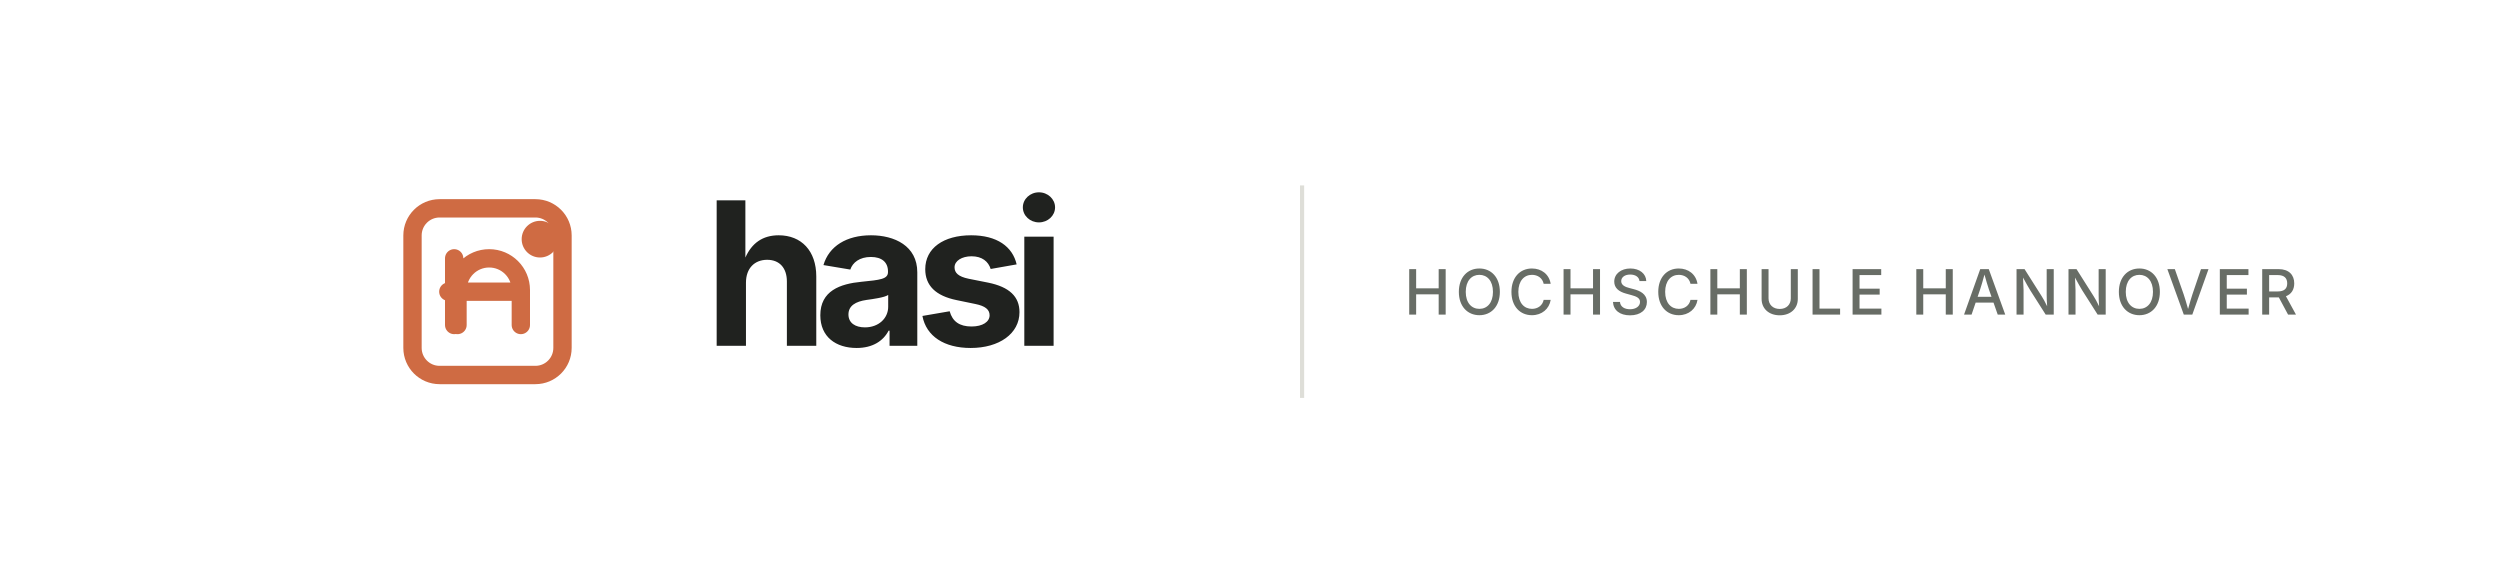
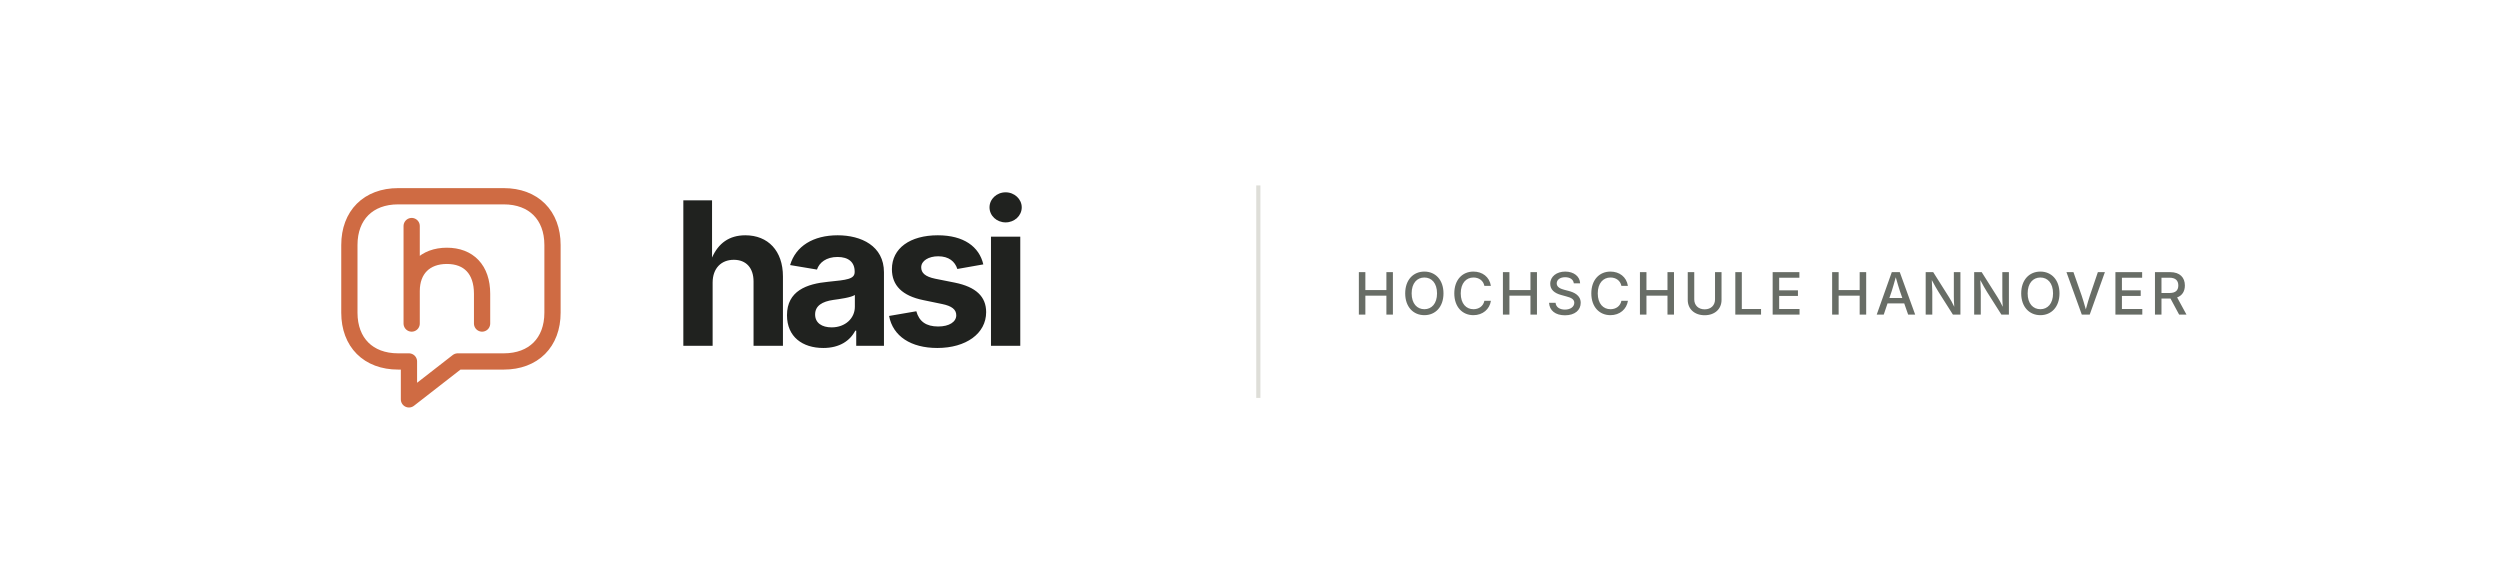
<svg xmlns="http://www.w3.org/2000/svg" width="1200" height="280" viewBox="0 0 1200 280" role="img" aria-labelledby="title desc">
-   <g transform="translate(170 76) scale(4)" fill="none" stroke="#cf6b43" stroke-width="2.2" stroke-linecap="round" stroke-linejoin="round" aria-hidden="true">
-     <path d="M7 9.25A3.25 3.25 0 0 1 10.25 6h11.5A3.25 3.25 0 0 1 25 9.25v13.5A3.25 3.25 0 0 1 21.75 26h-11.5A3.25 3.25 0 0 1 7 22.75V9.25Z" />
-     <path d="M12 20V12m8 8v-4.2a3.8 3.8 0 0 0-7.6 0V20m-1.1-4h8" />
-     <circle cx="22.3" cy="9.7" r="2.2" fill="#cf6b43" stroke="none" />
+   <g transform="translate(156 76) scale(1.3)" fill="none" stroke="#cf6b43" stroke-width="6" stroke-linecap="round" stroke-linejoin="round" aria-hidden="true">
+     <path d="M27 14h39c11 0 18 7 18 18v25c0 11-7 18-18 18H49L31 89V75h-4C16 75 9 68 9 57V32c0-11 7-18 18-18Z" />
+     <path d="M32 61V25m0 24c0-8 5-13 13-13s13 5 13 14v11" />
  </g>
-   <text x="338" y="166" fill="#20221f" font-family="-apple-system, BlinkMacSystemFont, 'SF Pro Display', 'SF Pro Text', 'Segoe UI', sans-serif" font-size="96" font-weight="680" letter-spacing="-0.075em">hasi</text>
-   <path d="M625 89v102" stroke="#deded8" stroke-width="2" />
-   <text x="674" y="151" fill="#686d66" font-family="-apple-system, BlinkMacSystemFont, 'SF Pro Display', 'SF Pro Text', 'Segoe UI', sans-serif" font-size="30" font-weight="500" letter-spacing="0.075em">HOCHSCHULE HANNOVER</text>
+   <text x="322" y="166" fill="#20221f" font-family="-apple-system, BlinkMacSystemFont, &quot;SF Pro Display&quot;, &quot;SF Pro Text&quot;, &quot;Segoe UI&quot;, sans-serif" font-size="96" font-weight="680" letter-spacing="-0.075em">hasi</text>
+   <path d="M604 89v102" stroke="#deded8" stroke-width="2" />
+   <text x="650" y="151" fill="#686d66" font-family="-apple-system, BlinkMacSystemFont, &quot;SF Pro Display&quot;, &quot;SF Pro Text&quot;, &quot;Segoe UI&quot;, sans-serif" font-size="28" font-weight="500" letter-spacing="0.075em">HOCHSCHULE HANNOVER</text>
</svg>
